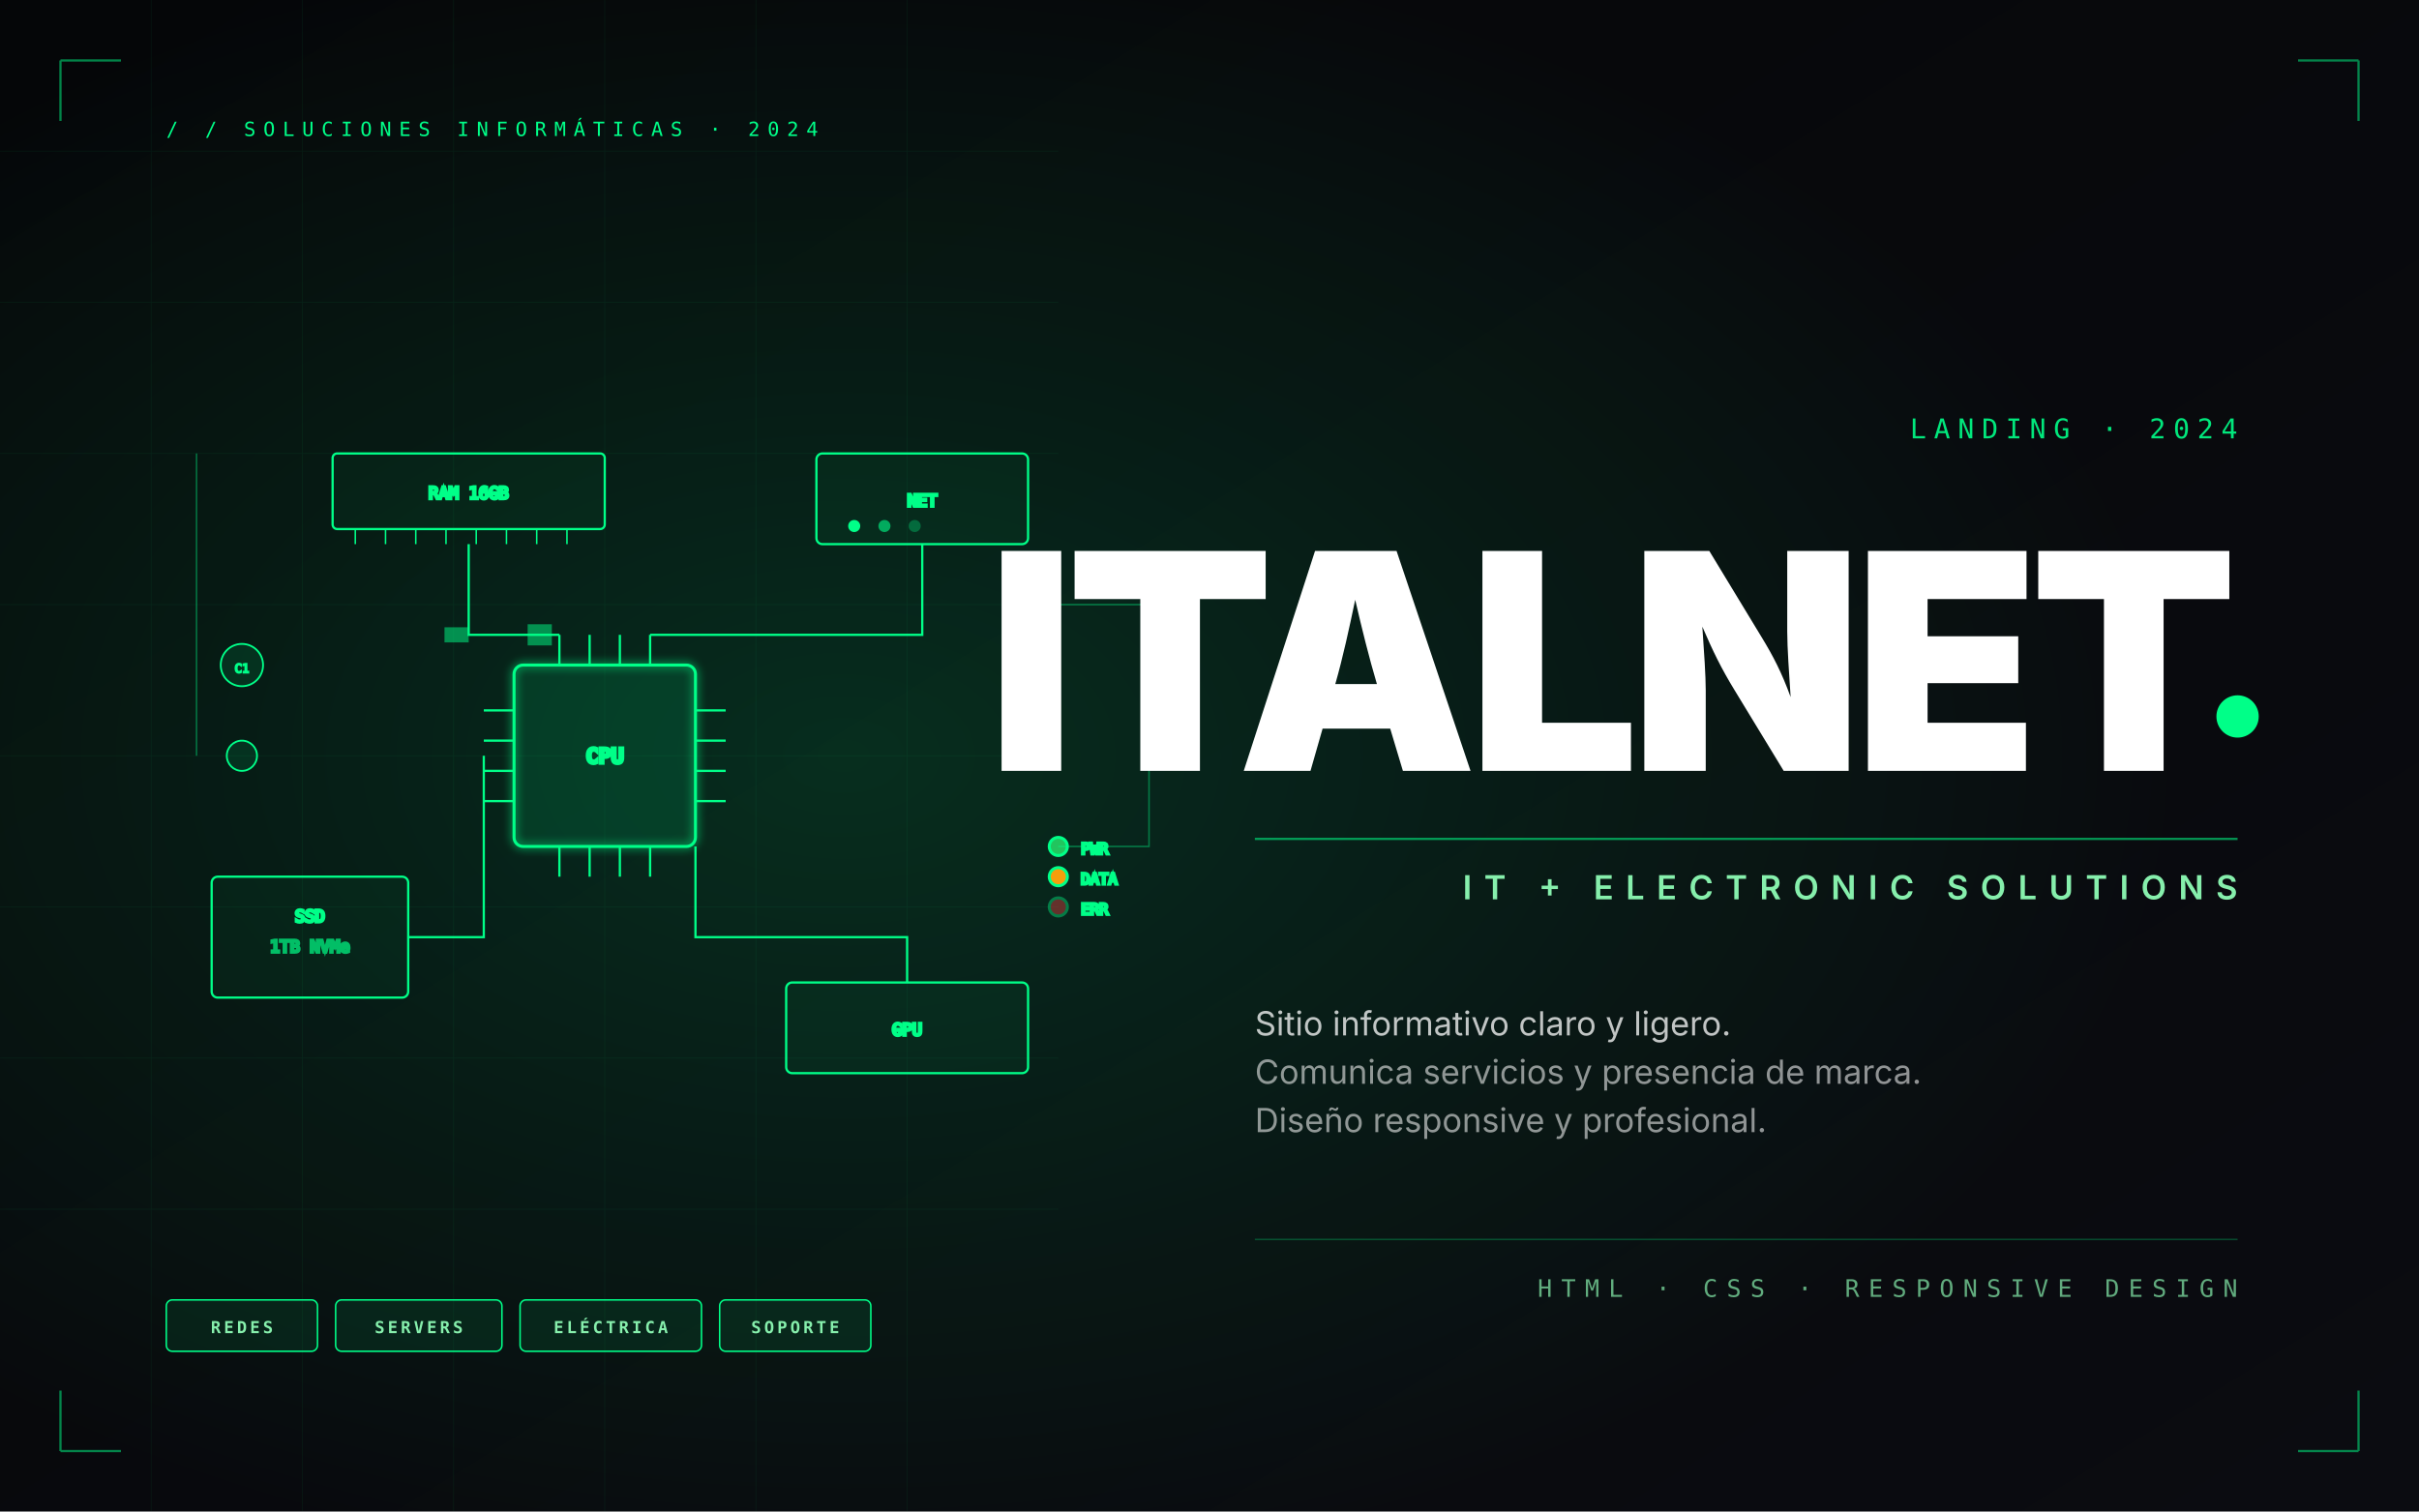
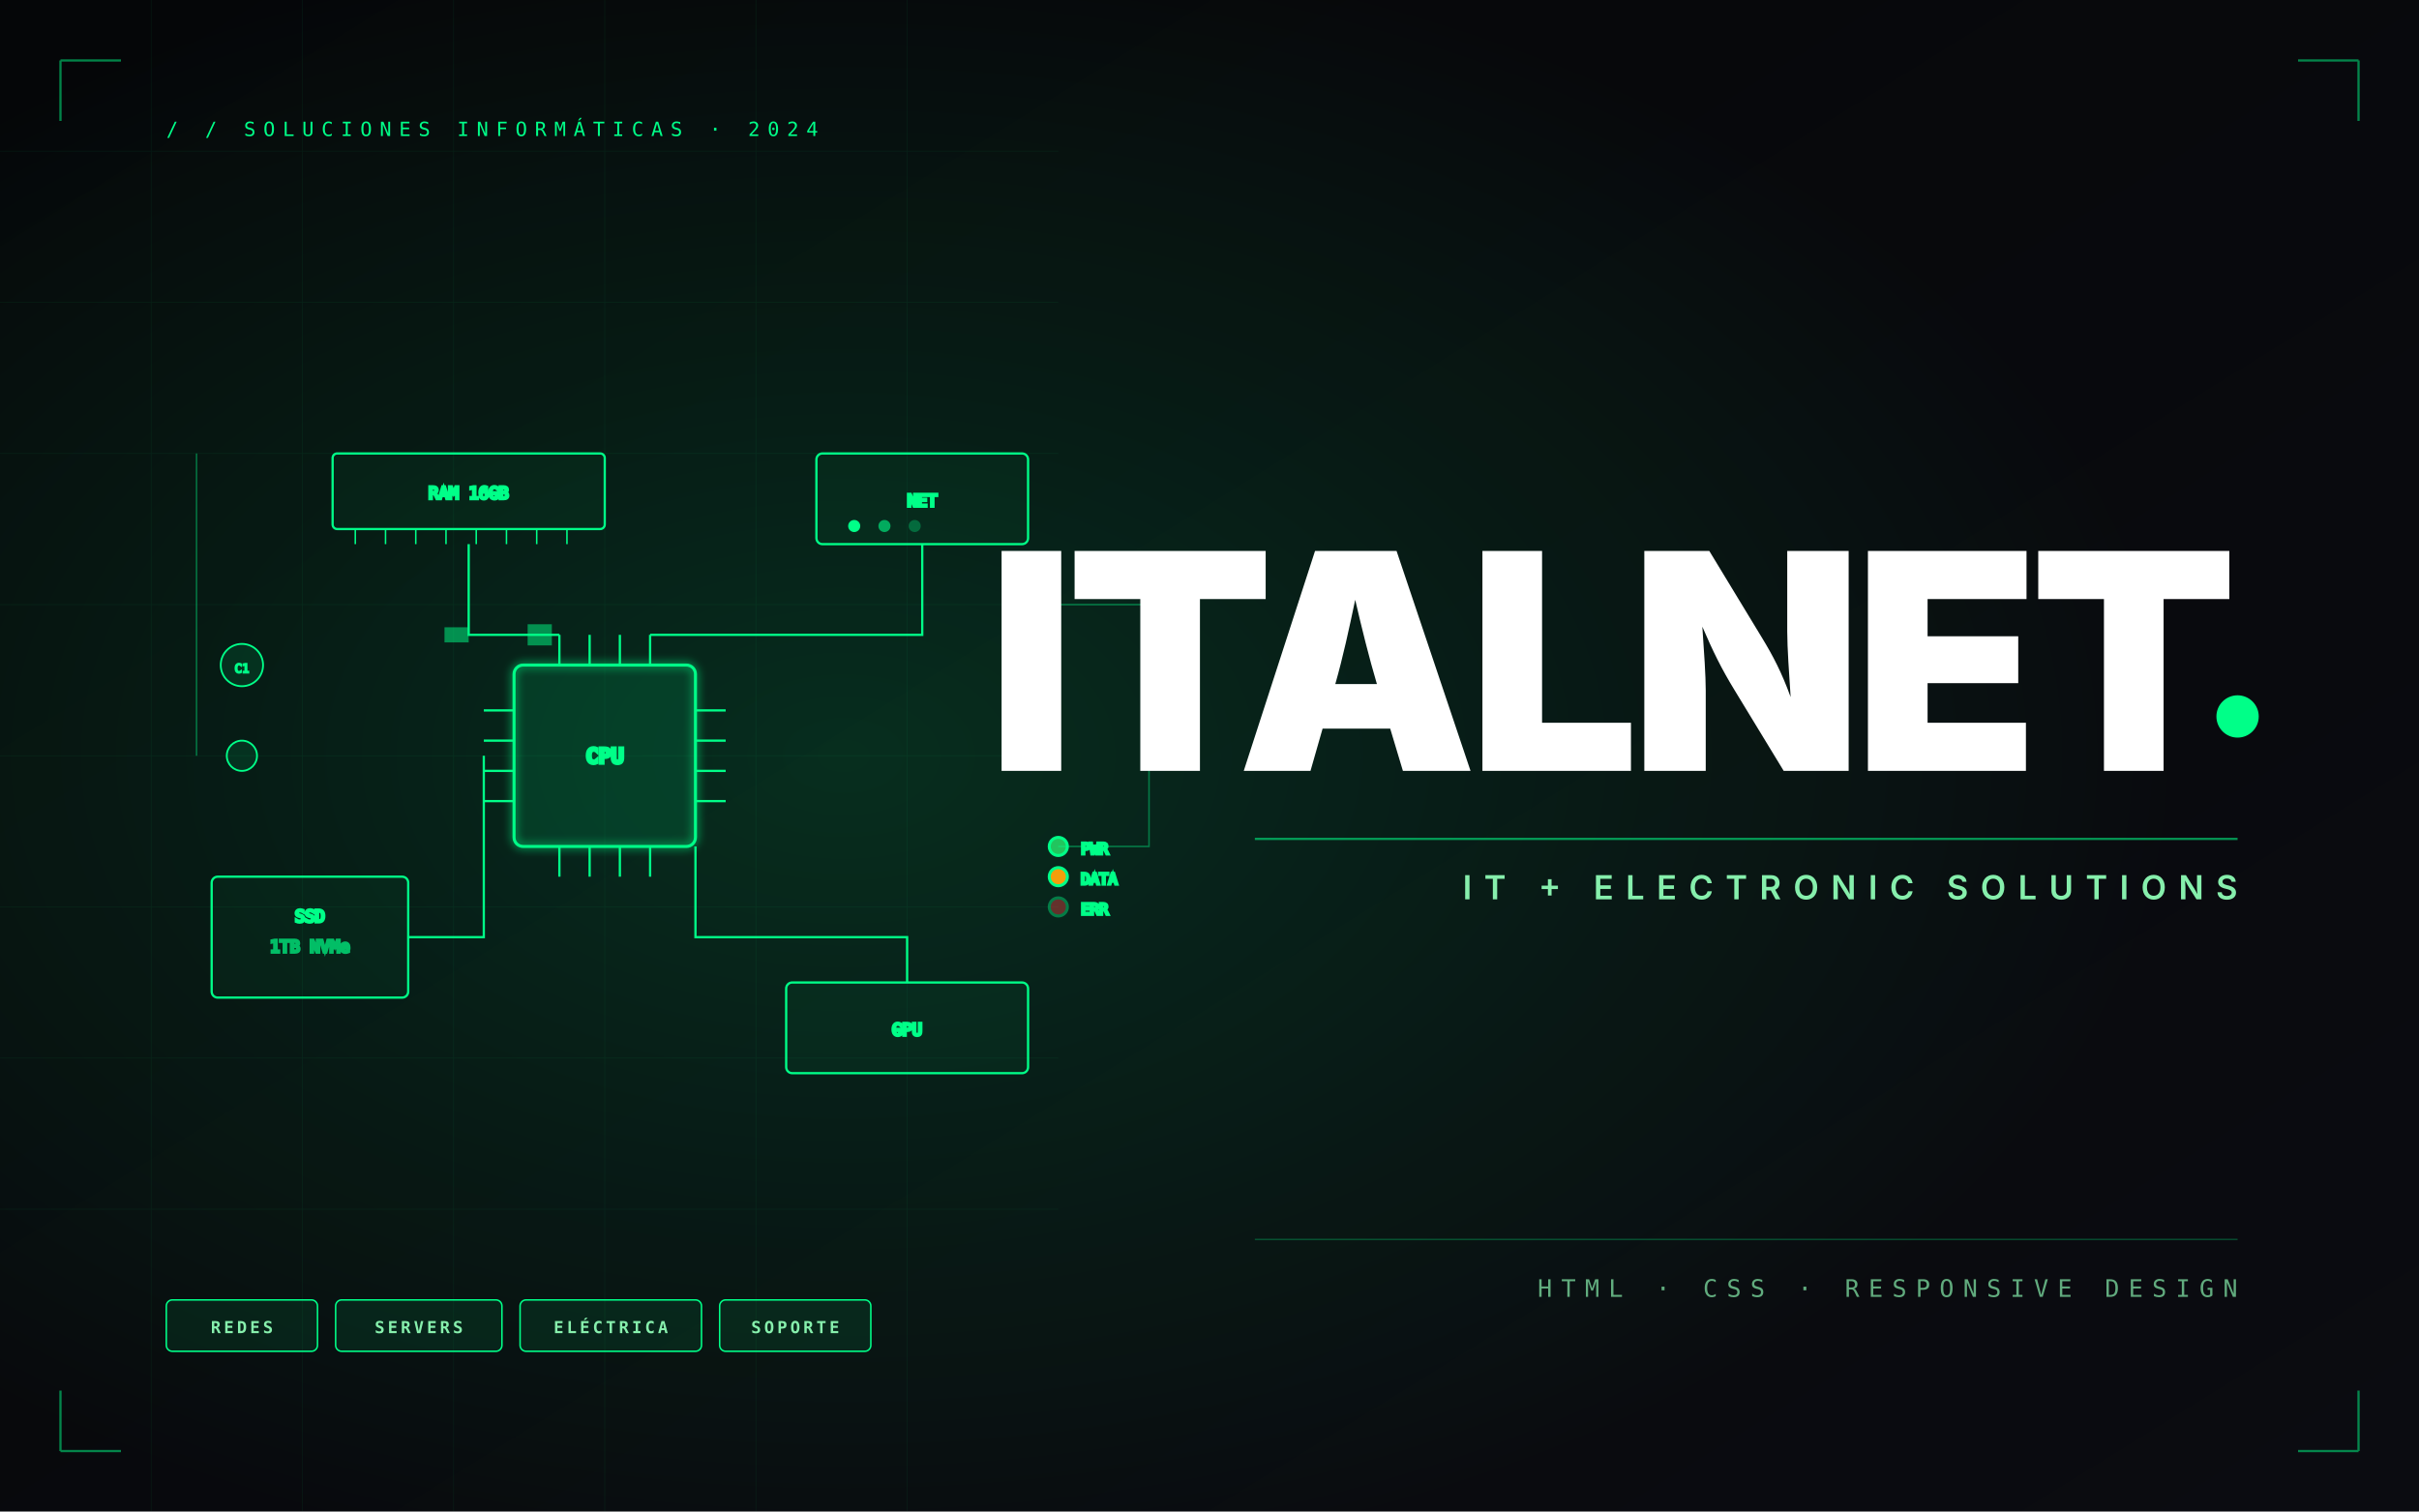
<svg xmlns="http://www.w3.org/2000/svg" viewBox="0 0 1600 1000" width="1600" height="1000" role="img" aria-label="Italnet IT and electronic solutions landing preview">
  <defs>
    <linearGradient id="i-bg" x1="0" y1="0" x2="1" y2="1">
      <stop offset="0%" stop-color="#050608" />
      <stop offset="100%" stop-color="#0b0c11" />
    </linearGradient>
    <radialGradient id="i-glow" cx="0.35" cy="0.5" r="0.55">
      <stop offset="0%" stop-color="#00ff88" stop-opacity="0.15" />
      <stop offset="100%" stop-color="#00ff88" stop-opacity="0" />
    </radialGradient>
    <filter id="i-glow-line">
      <feGaussianBlur stdDeviation="3" result="blur" />
      <feMerge>
        <feMergeNode in="blur" />
        <feMergeNode in="SourceGraphic" />
      </feMerge>
    </filter>
  </defs>
  <rect width="1600" height="1000" fill="url(#i-bg)" />
  <rect width="1600" height="1000" fill="url(#i-glow)" />
  <g opacity="0.06" stroke="#00ff88">
    <line x1="0" y1="100" x2="700" y2="100" stroke-width="0.5" />
    <line x1="0" y1="200" x2="700" y2="200" stroke-width="0.5" />
    <line x1="0" y1="300" x2="700" y2="300" stroke-width="0.5" />
    <line x1="0" y1="400" x2="700" y2="400" stroke-width="0.5" />
    <line x1="0" y1="500" x2="700" y2="500" stroke-width="0.5" />
    <line x1="0" y1="600" x2="700" y2="600" stroke-width="0.5" />
    <line x1="0" y1="700" x2="700" y2="700" stroke-width="0.5" />
    <line x1="0" y1="800" x2="700" y2="800" stroke-width="0.5" />
    <line x1="100" y1="0" x2="100" y2="1000" stroke-width="0.5" />
    <line x1="200" y1="0" x2="200" y2="1000" stroke-width="0.5" />
    <line x1="300" y1="0" x2="300" y2="1000" stroke-width="0.5" />
    <line x1="400" y1="0" x2="400" y2="1000" stroke-width="0.5" />
    <line x1="500" y1="0" x2="500" y2="1000" stroke-width="0.5" />
    <line x1="600" y1="0" x2="600" y2="1000" stroke-width="0.5" />
  </g>
  <g transform="translate(100 200)" stroke="#00ff88" stroke-width="2" fill="none">
    <rect x="240" y="240" width="120" height="120" rx="6" fill="rgba(0,255,136,0.06)" stroke="#00ff88" stroke-width="2" filter="url(#i-glow-line)" />
    <text x="300" y="305" text-anchor="middle" font-family="'SF Mono',monospace" font-size="14" font-weight="700" fill="#00ff88">CPU</text>
    <g stroke="#00ff88" stroke-width="1.5">
      <line x1="240" y1="270" x2="220" y2="270" />
      <line x1="240" y1="290" x2="220" y2="290" />
      <line x1="240" y1="310" x2="220" y2="310" />
      <line x1="240" y1="330" x2="220" y2="330" />
      <line x1="360" y1="270" x2="380" y2="270" />
      <line x1="360" y1="290" x2="380" y2="290" />
      <line x1="360" y1="310" x2="380" y2="310" />
      <line x1="360" y1="330" x2="380" y2="330" />
      <line x1="270" y1="240" x2="270" y2="220" />
      <line x1="290" y1="240" x2="290" y2="220" />
      <line x1="310" y1="240" x2="310" y2="220" />
      <line x1="330" y1="240" x2="330" y2="220" />
      <line x1="270" y1="360" x2="270" y2="380" />
      <line x1="290" y1="360" x2="290" y2="380" />
      <line x1="310" y1="360" x2="310" y2="380" />
      <line x1="330" y1="360" x2="330" y2="380" />
    </g>
    <rect x="120" y="100" width="180" height="50" rx="3" fill="rgba(0,255,136,0.04)" stroke="#00ff88" stroke-width="1.5" />
    <text x="210" y="130" text-anchor="middle" font-family="'SF Mono',monospace" font-size="11" fill="#00ff88">RAM 16GB</text>
    <g stroke="#00ff88" stroke-width="1">
      <line x1="135" y1="150" x2="135" y2="160" />
      <line x1="155" y1="150" x2="155" y2="160" />
      <line x1="175" y1="150" x2="175" y2="160" />
      <line x1="195" y1="150" x2="195" y2="160" />
      <line x1="215" y1="150" x2="215" y2="160" />
      <line x1="235" y1="150" x2="235" y2="160" />
      <line x1="255" y1="150" x2="255" y2="160" />
      <line x1="275" y1="150" x2="275" y2="160" />
    </g>
    <path d="M 210 160 L 210 220 L 270 220" stroke="#00ff88" stroke-width="1.5" />
    <rect x="420" y="450" width="160" height="60" rx="4" fill="rgba(0,255,136,0.04)" stroke="#00ff88" stroke-width="1.5" />
    <text x="500" y="485" text-anchor="middle" font-family="'SF Mono',monospace" font-size="11" fill="#00ff88">GPU</text>
    <path d="M 360 360 L 360 420 L 500 420 L 500 450" stroke="#00ff88" stroke-width="1.5" />
    <rect x="40" y="380" width="130" height="80" rx="4" fill="rgba(0,255,136,0.04)" stroke="#00ff88" stroke-width="1.5" />
    <text x="105" y="410" text-anchor="middle" font-family="'SF Mono',monospace" font-size="11" fill="#00ff88">SSD</text>
    <text x="105" y="430" text-anchor="middle" font-family="'SF Mono',monospace" font-size="11" fill="#00ff88" opacity="0.7">1TB NVMe</text>
    <path d="M 170 420 L 220 420 L 220 300" stroke="#00ff88" stroke-width="1.5" />
    <rect x="440" y="100" width="140" height="60" rx="4" fill="rgba(0,255,136,0.04)" stroke="#00ff88" stroke-width="1.5" />
    <text x="510" y="135" text-anchor="middle" font-family="'SF Mono',monospace" font-size="11" fill="#00ff88">NET</text>
    <circle cx="465" cy="148" r="3" fill="#00ff88" />
    <circle cx="485" cy="148" r="3" fill="#00ff88" opacity="0.6" />
    <circle cx="505" cy="148" r="3" fill="#00ff88" opacity="0.3" />
    <path d="M 510 160 L 510 220 L 330 220" stroke="#00ff88" stroke-width="1.5" />
    <g fill="#00ff88" opacity="0.5">
      <rect x="195" y="216" width="14" height="8" />
      <rect x="250" y="214" width="14" height="12" />
    </g>
    <g stroke="#00ff88" stroke-width="1.2" fill="rgba(0,255,136,0.1)">
      <circle cx="60" cy="240" r="14" />
      <text x="60" y="245" text-anchor="middle" font-family="'SF Mono',monospace" font-size="8" fill="#00ff88">C1</text>
      <circle cx="60" cy="300" r="10" />
    </g>
    <g>
      <circle cx="600" cy="360" r="6" fill="#22c55e" />
      <circle cx="600" cy="380" r="6" fill="#f59e0b" />
      <circle cx="600" cy="400" r="6" fill="#ef4444" opacity="0.4" />
      <text x="615" y="365" font-family="'SF Mono',monospace" font-size="10" fill="#94a3b8">PWR</text>
      <text x="615" y="385" font-family="'SF Mono',monospace" font-size="10" fill="#94a3b8">DATA</text>
      <text x="615" y="405" font-family="'SF Mono',monospace" font-size="10" fill="#94a3b8">ERR</text>
    </g>
    <g stroke="#00ff88" stroke-width="1" opacity="0.4">
      <path d="M 580 200 L 660 200 L 660 360 L 600 360" />
      <path d="M 30 100 L 30 300" />
    </g>
  </g>
  <g transform="translate(110 90)">
    <text x="0" y="0" font-family="'SF Mono','Fira Code',monospace" font-size="13" fill="#00ff88" letter-spacing="5">/ / SOLUCIONES INFORMÁTICAS · 2024</text>
  </g>
  <g transform="translate(110 860)">
    <g>
      <rect x="0" y="0" width="100" height="34" rx="4" fill="rgba(0,255,136,0.08)" stroke="#00ff88" stroke-width="1" />
      <text x="50" y="22" text-anchor="middle" font-family="'SF Mono',monospace" font-size="11" font-weight="700" fill="#86efac" letter-spacing="2">REDES</text>
    </g>
    <g transform="translate(112 0)">
      <rect x="0" y="0" width="110" height="34" rx="4" fill="rgba(0,255,136,0.08)" stroke="#00ff88" stroke-width="1" />
      <text x="55" y="22" text-anchor="middle" font-family="'SF Mono',monospace" font-size="11" font-weight="700" fill="#86efac" letter-spacing="2">SERVERS</text>
    </g>
    <g transform="translate(234 0)">
      <rect x="0" y="0" width="120" height="34" rx="4" fill="rgba(0,255,136,0.08)" stroke="#00ff88" stroke-width="1" />
      <text x="60" y="22" text-anchor="middle" font-family="'SF Mono',monospace" font-size="11" font-weight="700" fill="#86efac" letter-spacing="2">ELÉCTRICA</text>
    </g>
    <g transform="translate(366 0)">
      <rect x="0" y="0" width="100" height="34" rx="4" fill="rgba(0,255,136,0.08)" stroke="#00ff88" stroke-width="1" />
      <text x="50" y="22" text-anchor="middle" font-family="'SF Mono',monospace" font-size="11" font-weight="700" fill="#86efac" letter-spacing="2">SOPORTE</text>
    </g>
  </g>
-   <text x="1480" y="290" text-anchor="end" font-family="'SF Mono','Fira Code',monospace" font-size="18" letter-spacing="5" fill="#00ff88" opacity="0.9">LANDING · 2024</text>
  <text x="1480" y="510" text-anchor="end" font-family="'Inter','Helvetica Neue',sans-serif" font-weight="900" font-size="200" letter-spacing="-6" fill="#ffffff">ITALNET</text>
  <circle cx="1480" cy="474" r="14" fill="#00ff88" />
  <line x1="830" y1="555" x2="1480" y2="555" stroke="#00ff88" stroke-width="1.5" opacity="0.55" />
  <text x="1480" y="595" text-anchor="end" font-family="'Inter','Helvetica Neue',sans-serif" font-weight="600" font-size="22" letter-spacing="8" fill="#86efac">IT + ELECTRONIC SOLUTIONS</text>
-   <text x="830" y="685" font-family="'Inter','Helvetica Neue',sans-serif" font-size="22" fill="#ffffff" opacity="0.75">Sitio informativo claro y ligero.</text>
-   <text x="830" y="717" font-family="'Inter','Helvetica Neue',sans-serif" font-size="22" fill="#ffffff" opacity="0.55">Comunica servicios y presencia de marca.</text>
-   <text x="830" y="749" font-family="'Inter','Helvetica Neue',sans-serif" font-size="22" fill="#ffffff" opacity="0.55">Diseño responsive y profesional.</text>
  <line x1="830" y1="820" x2="1480" y2="820" stroke="rgba(0,255,136,0.25)" stroke-width="1" />
  <text x="1480" y="858" text-anchor="end" font-family="'SF Mono','Fira Code',monospace" font-size="16" letter-spacing="6" fill="#86efac" opacity="0.7">HTML · CSS · RESPONSIVE DESIGN</text>
  <g stroke="#00ff88" stroke-width="1.5" fill="none" opacity="0.5">
    <path d="M 40 40 L 80 40 M 40 40 L 40 80" />
    <path d="M 1560 40 L 1520 40 M 1560 40 L 1560 80" />
    <path d="M 40 960 L 80 960 M 40 960 L 40 920" />
    <path d="M 1560 960 L 1520 960 M 1560 960 L 1560 920" />
  </g>
</svg>
